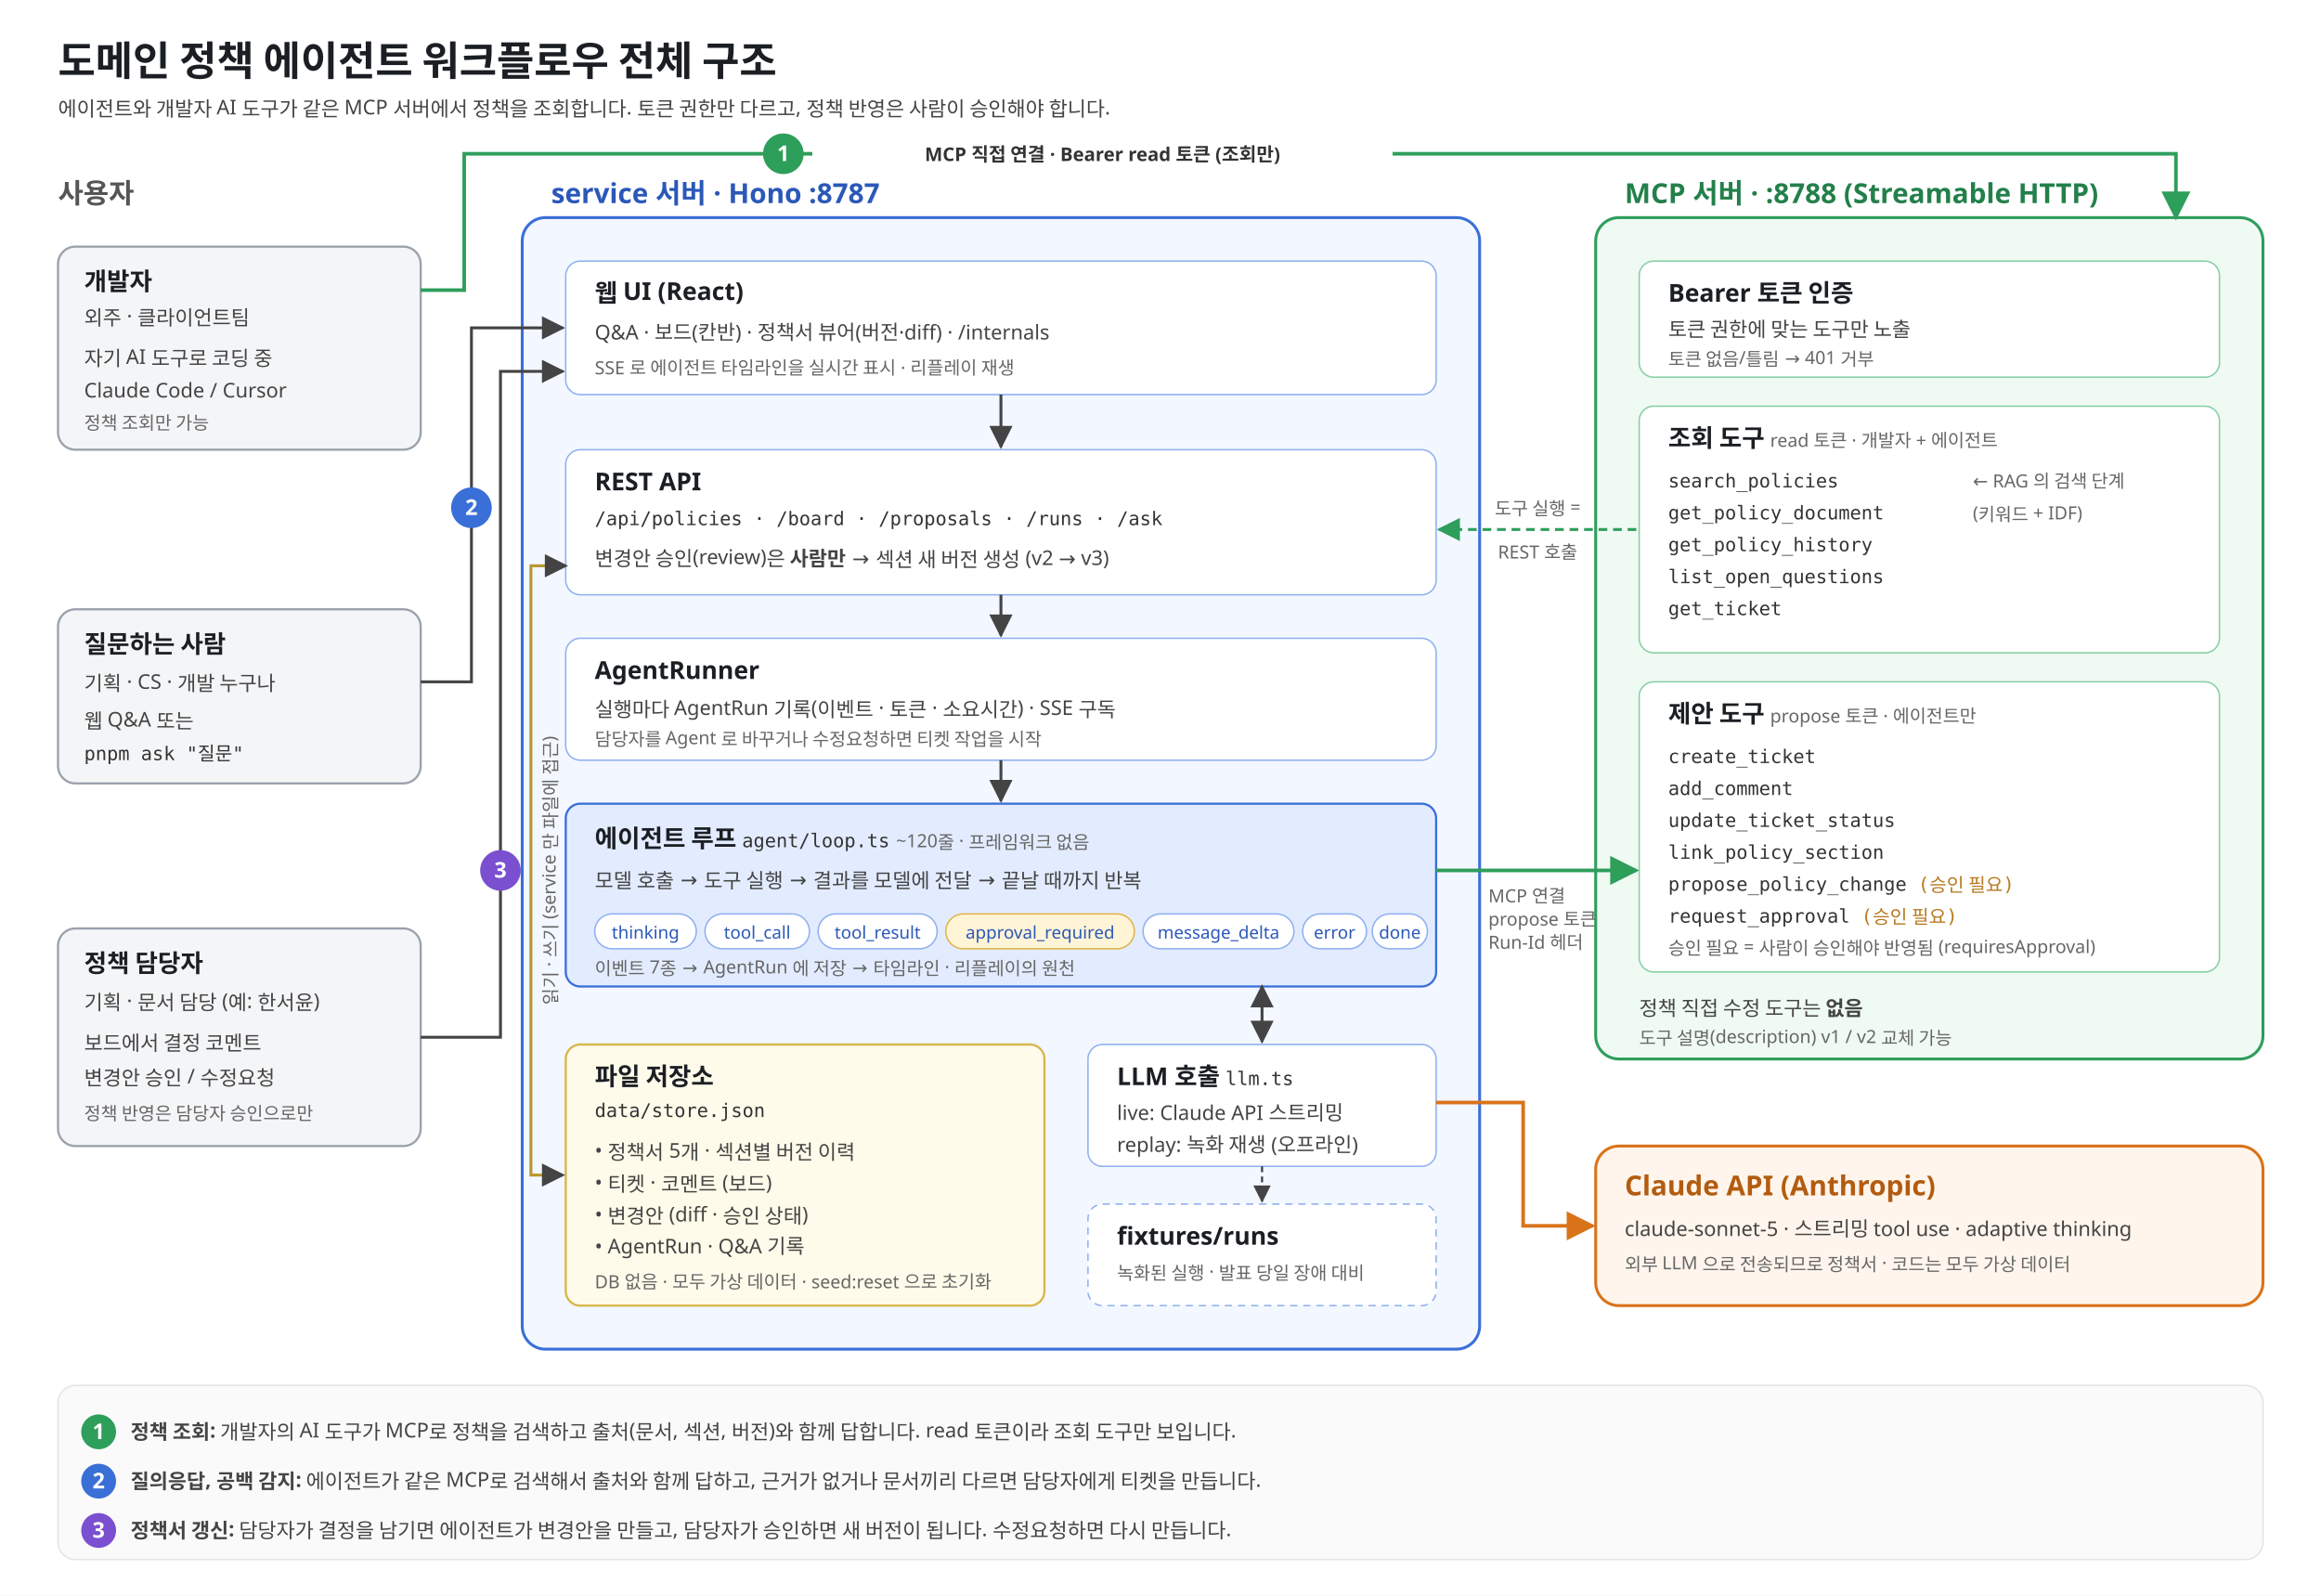
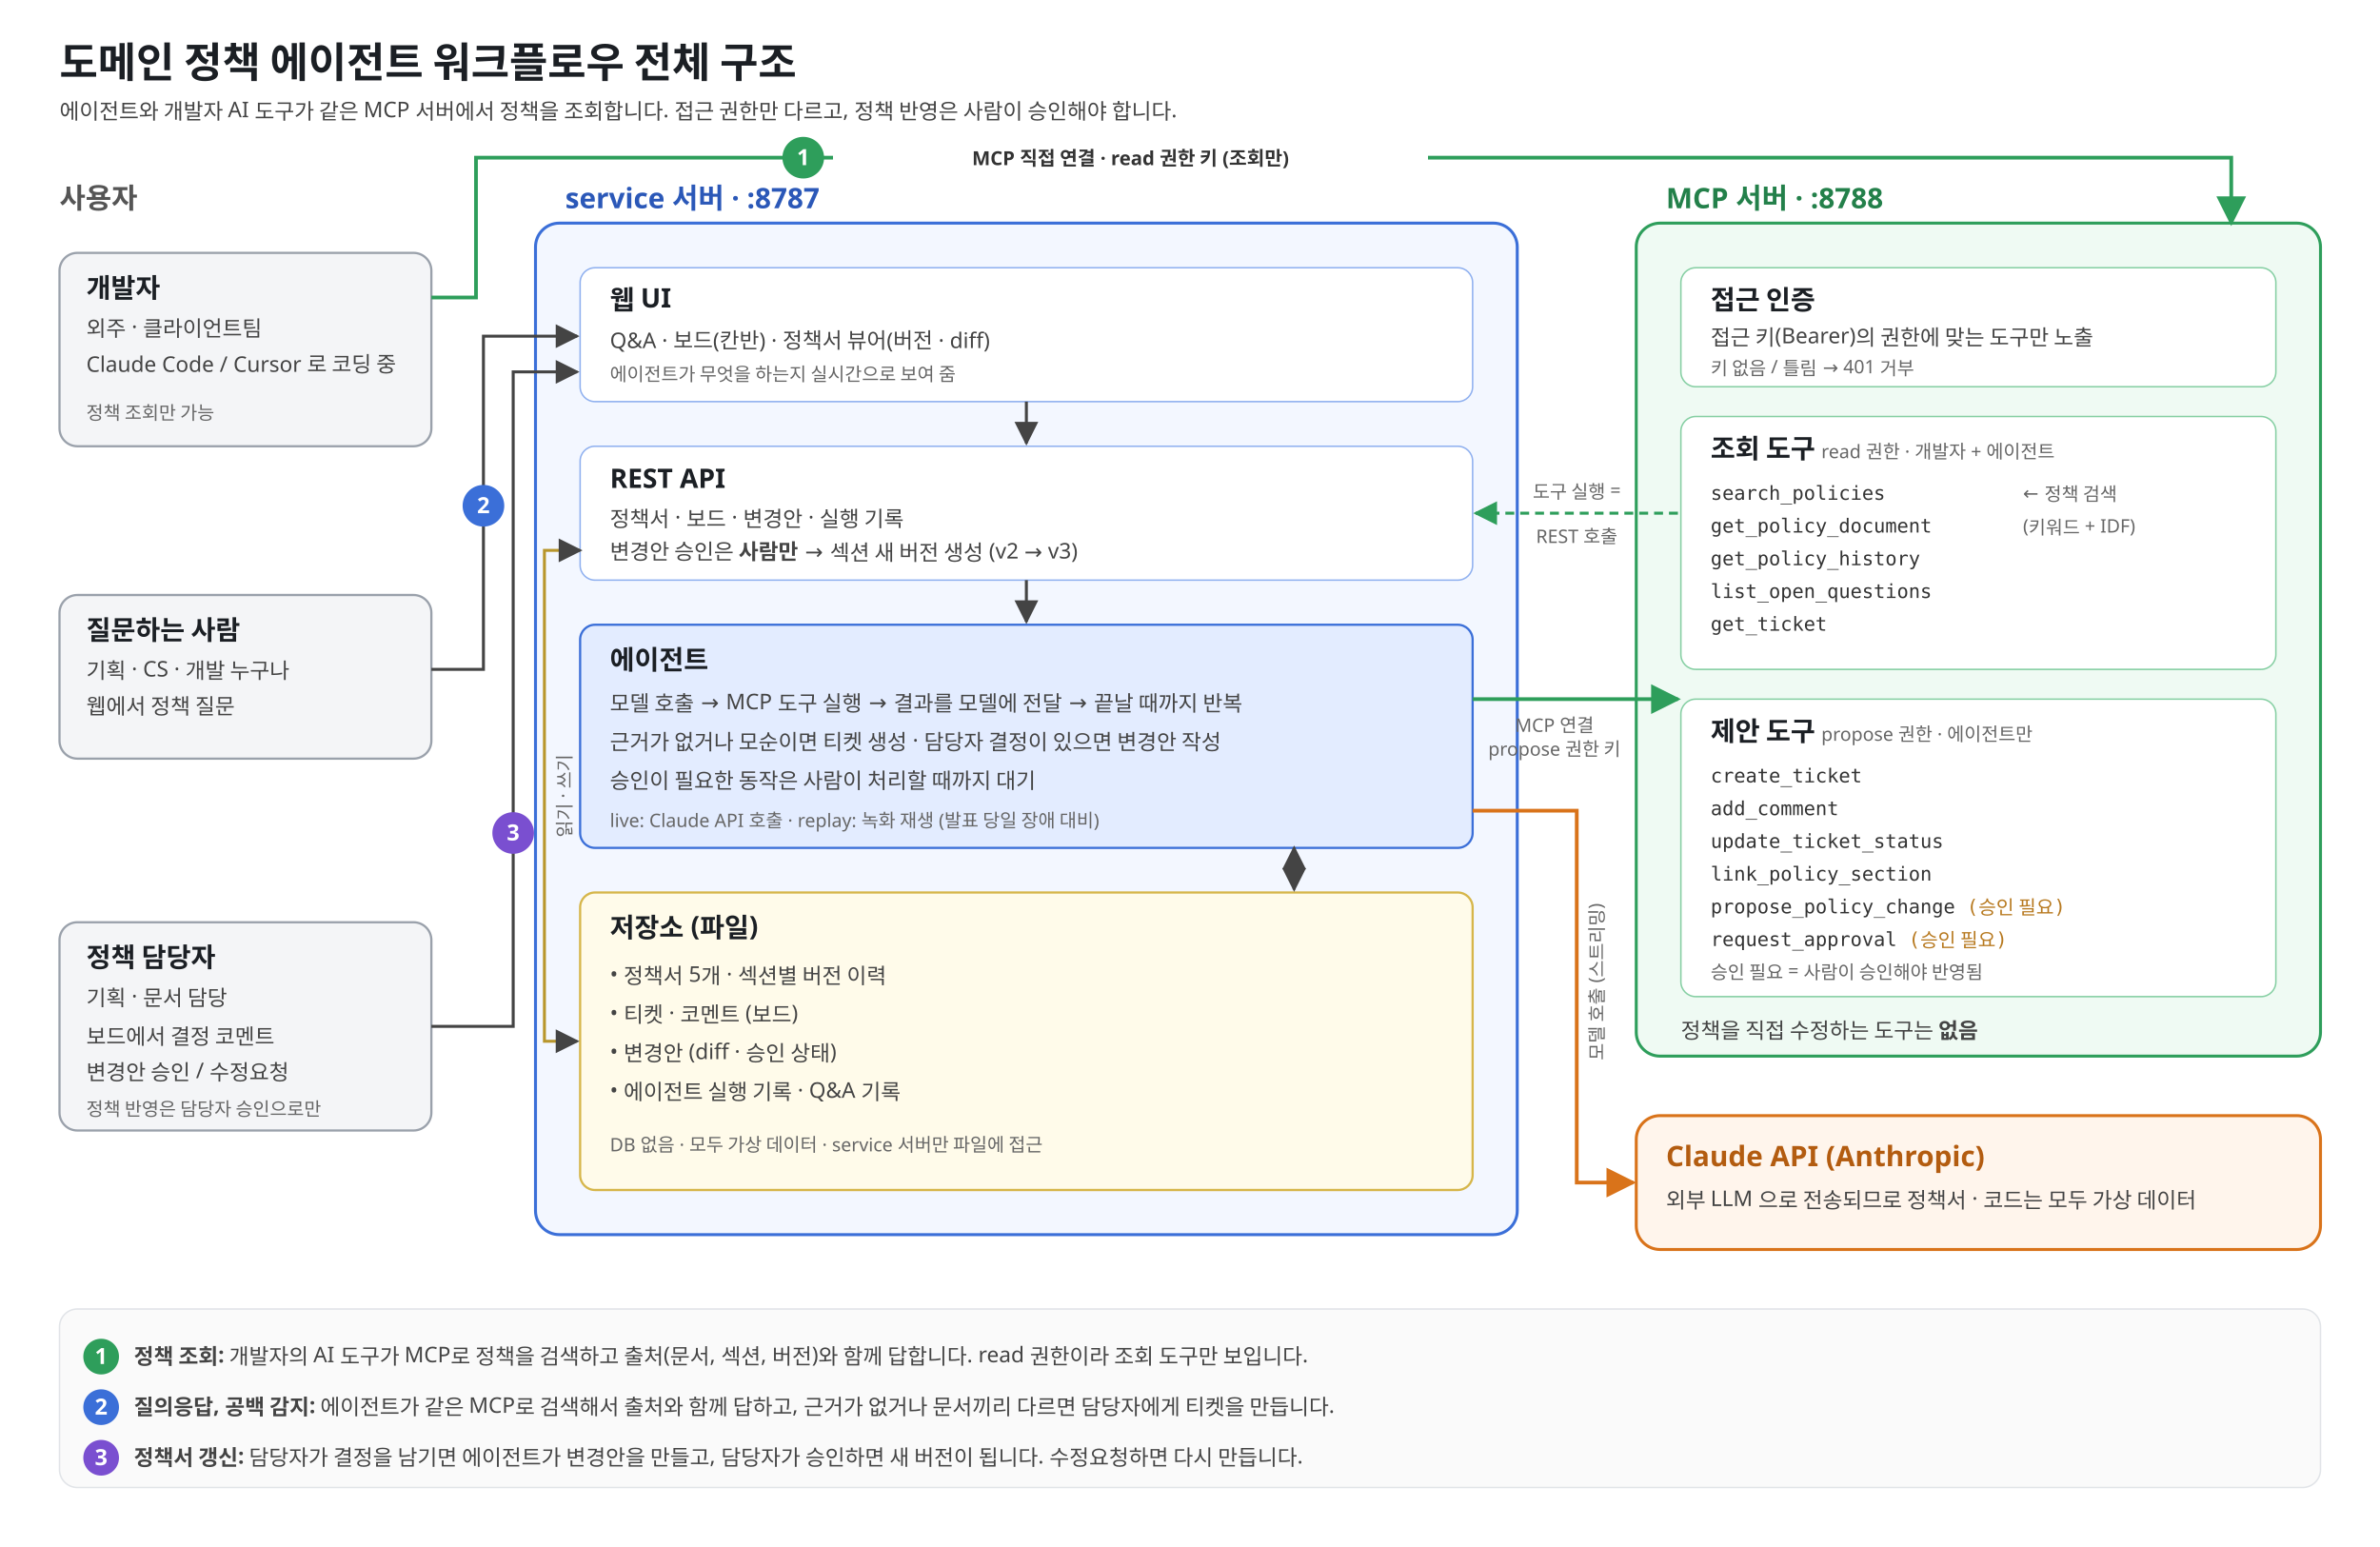
- <svg xmlns="http://www.w3.org/2000/svg" width="1600" height="1100" viewBox="0 0 1600 1100" font-family="Pretendard, 'Noto Sans KR', 'Apple SD Gothic Neo', 'Malgun Gothic', 'WenQuanYi Zen Hei', sans-serif">
+ <svg xmlns="http://www.w3.org/2000/svg" width="1600" height="1040" viewBox="0 0 1600 1040" font-family="Pretendard, 'Noto Sans KR', 'Apple SD Gothic Neo', 'Malgun Gothic', 'WenQuanYi Zen Hei', sans-serif">
  <defs>
    <marker id="arrow" viewBox="0 0 10 10" refX="9" refY="5" markerWidth="8" markerHeight="8" orient="auto-start-reverse">
      <path d="M0,0 L10,5 L0,10 z" fill="#444" />
    </marker>
    <marker id="arrowG" viewBox="0 0 10 10" refX="9" refY="5" markerWidth="8" markerHeight="8" orient="auto-start-reverse">
      <path d="M0,0 L10,5 L0,10 z" fill="#2e9e5b" />
    </marker>
    <marker id="arrowO" viewBox="0 0 10 10" refX="9" refY="5" markerWidth="8" markerHeight="8" orient="auto-start-reverse">
      <path d="M0,0 L10,5 L0,10 z" fill="#d9731a" />
    </marker>
    <style>
-       .t { font-size: 17px; font-weight: 700; fill: #1b1f24; }
-       .s { font-size: 14px; fill: #444; }
+       .t { font-size: 18px; font-weight: 700; fill: #1b1f24; }
+       .s { font-size: 14.5px; fill: #444; }
      .xs { font-size: 12.5px; fill: #666; }
      .mono { font-family: 'JetBrains Mono', Menlo, Consolas, monospace; font-size: 13px; fill: #333; }
      .hdr { font-size: 19px; font-weight: 800; }
      .badge { font-size: 15px; font-weight: 800; fill: #fff; }
      .edge { font-size: 13px; fill: #333; font-weight: 600; }
    </style>
  </defs>
-   <rect width="1600" height="1100" fill="#ffffff" />
+   <rect width="1600" height="1040" fill="#ffffff" />
  <text x="40" y="52" font-size="28" font-weight="800" fill="#1b1f24">도메인 정책 에이전트 워크플로우 전체 구조</text>
-   <text x="40" y="80" class="s">에이전트와 개발자 AI 도구가 같은 MCP 서버에서 정책을 조회합니다. 토큰 권한만 다르고, 정책 반영은 사람이 승인해야 합니다.</text>
+   <text x="40" y="80" class="s">에이전트와 개발자 AI 도구가 같은 MCP 서버에서 정책을 조회합니다. 접근 권한만 다르고, 정책 반영은 사람이 승인해야 합니다.</text>
  <text x="40" y="140" class="hdr" fill="#555">사용자</text>
-   <rect x="40" y="170" width="250" height="140" rx="12" fill="#f4f5f7" stroke="#9aa1ab" stroke-width="1.5" />
+   <rect x="40" y="170" width="250" height="130" rx="12" fill="#f4f5f7" stroke="#9aa1ab" stroke-width="1.5" />
  <text x="58" y="200" class="t">개발자</text>
-   <text x="58" y="224" class="s">외주 · 클라이언트팀</text>
-   <text x="58" y="252" class="s">자기 AI 도구로 코딩 중</text>
-   <text x="58" y="274" class="s">Claude Code / Cursor</text>
-   <text x="58" y="296" class="xs">정책 조회만 가능</text>
-   <rect x="40" y="420" width="250" height="120" rx="12" fill="#f4f5f7" stroke="#9aa1ab" stroke-width="1.5" />
-   <text x="58" y="450" class="t">질문하는 사람</text>
-   <text x="58" y="476" class="s">기획 · CS · 개발 누구나</text>
-   <text x="58" y="502" class="s">웹 Q&amp;A 또는</text>
-   <text x="58" y="524" class="mono">pnpm ask "질문"</text>
-   <rect x="40" y="640" width="250" height="150" rx="12" fill="#f4f5f7" stroke="#9aa1ab" stroke-width="1.5" />
-   <text x="58" y="670" class="t">정책 담당자</text>
-   <text x="58" y="696" class="s">기획 · 문서 담당 (예: 한서윤)</text>
-   <text x="58" y="724" class="s">보드에서 결정 코멘트</text>
-   <text x="58" y="748" class="s">변경안 승인 / 수정요청</text>
-   <text x="58" y="772" class="xs">정책 반영은 담당자 승인으로만</text>
-   <rect x="360" y="150" width="660" height="780" rx="16" fill="#f3f7ff" stroke="#3b6fd8" stroke-width="2" />
-   <text x="380" y="140" class="hdr" fill="#2b58b8">service 서버 · Hono :8787</text>
-   <rect x="390" y="180" width="600" height="92" rx="10" fill="#fff" stroke="#8fb0ef" />
-   <text x="410" y="208" class="t">웹 UI (React)</text>
-   <text x="410" y="234" class="s">Q&amp;A · 보드(칸반) · 정책서 뷰어(버전·diff) · /internals</text>
-   <text x="410" y="258" class="xs">SSE 로 에이전트 타임라인을 실시간 표시 · 리플레이 재생</text>
-   <rect x="390" y="310" width="600" height="100" rx="10" fill="#fff" stroke="#8fb0ef" />
-   <text x="410" y="338" class="t">REST API</text>
-   <text x="410" y="362" class="mono">/api/policies · /board · /proposals · /runs · /ask</text>
-   <text x="410" y="390" class="s">변경안 승인(review)은 <tspan font-weight="700">사람만</tspan> → 섹션 새 버전 생성 (v2 → v3)</text>
-   <rect x="390" y="440" width="600" height="84" rx="10" fill="#fff" stroke="#8fb0ef" />
-   <text x="410" y="468" class="t">AgentRunner</text>
-   <text x="410" y="494" class="s">실행마다 AgentRun 기록(이벤트 · 토큰 · 소요시간) · SSE 구독</text>
-   <text x="410" y="514" class="xs">담당자를 Agent 로 바꾸거나 수정요청하면 티켓 작업을 시작</text>
-   <rect x="390" y="554" width="600" height="126" rx="10" fill="#e3ecff" stroke="#3b6fd8" stroke-width="1.5" />
-   <text x="410" y="584" class="t">에이전트 루프  <tspan class="mono" font-weight="400">agent/loop.ts</tspan>
-     <tspan class="xs" font-weight="400">~120줄 · 프레임워크 없음</tspan>
-   </text>
-   <text x="410" y="612" class="s">모델 호출 → 도구 실행 → 결과를 모델에 전달 → 끝날 때까지 반복</text>
-   <g font-size="12" fill="#2b58b8">
-     <rect x="410" y="630" width="70" height="24" rx="12" fill="#fff" stroke="#8fb0ef" />
-     <text x="445" y="647" text-anchor="middle">thinking</text>
-     <rect x="486" y="630" width="72" height="24" rx="12" fill="#fff" stroke="#8fb0ef" />
-     <text x="522" y="647" text-anchor="middle">tool_call</text>
-     <rect x="564" y="630" width="82" height="24" rx="12" fill="#fff" stroke="#8fb0ef" />
-     <text x="605" y="647" text-anchor="middle">tool_result</text>
-     <rect x="652" y="630" width="130" height="24" rx="12" fill="#fff4d6" stroke="#e0b44a" />
-     <text x="717" y="647" text-anchor="middle">approval_required</text>
-     <rect x="788" y="630" width="104" height="24" rx="12" fill="#fff" stroke="#8fb0ef" />
-     <text x="840" y="647" text-anchor="middle">message_delta</text>
-     <rect x="898" y="630" width="44" height="24" rx="12" fill="#fff" stroke="#8fb0ef" />
-     <text x="920" y="647" text-anchor="middle">error</text>
-     <rect x="946" y="630" width="38" height="24" rx="12" fill="#fff" stroke="#8fb0ef" />
-     <text x="965" y="647" text-anchor="middle">done</text>
-   </g>
-   <text x="410" y="672" class="xs">이벤트 7종 → AgentRun 에 저장 → 타임라인 · 리플레이의 원천</text>
-   <rect x="390" y="720" width="330" height="180" rx="10" fill="#fffbea" stroke="#d6b64a" stroke-width="1.5" />
-   <text x="410" y="748" class="t">파일 저장소</text>
-   <text x="410" y="770" class="mono">data/store.json</text>
-   <text x="410" y="798" class="s">• 정책서 5개 · 섹션별 버전 이력</text>
-   <text x="410" y="820" class="s">• 티켓 · 코멘트 (보드)</text>
-   <text x="410" y="842" class="s">• 변경안 (diff · 승인 상태)</text>
-   <text x="410" y="864" class="s">• AgentRun · Q&amp;A 기록</text>
-   <text x="410" y="888" class="xs">DB 없음 · 모두 가상 데이터 · seed:reset 으로 초기화</text>
-   <rect x="750" y="720" width="240" height="84" rx="10" fill="#fff" stroke="#8fb0ef" />
-   <text x="770" y="748" class="t">LLM 호출 <tspan class="mono" font-weight="400">llm.ts</tspan>
-   </text>
-   <text x="770" y="772" class="s">live: Claude API 스트리밍</text>
-   <text x="770" y="794" class="s">replay: 녹화 재생 (오프라인)</text>
-   <rect x="750" y="830" width="240" height="70" rx="10" fill="#fff" stroke="#8fb0ef" stroke-dasharray="5 4" />
-   <text x="770" y="858" class="t">fixtures/runs</text>
-   <text x="770" y="882" class="xs">녹화된 실행 · 발표 당일 장애 대비</text>
-   <rect x="1100" y="150" width="460" height="580" rx="16" fill="#effaf3" stroke="#2e9e5b" stroke-width="2" />
-   <text x="1120" y="140" class="hdr" fill="#23804a">MCP 서버 · :8788 (Streamable HTTP)</text>
+   <text x="58" y="226" class="s">외주 · 클라이언트팀</text>
+   <text x="58" y="250" class="s">Claude Code / Cursor 로 코딩 중</text>
+   <text x="58" y="282" class="xs">정책 조회만 가능</text>
+   <rect x="40" y="400" width="250" height="110" rx="12" fill="#f4f5f7" stroke="#9aa1ab" stroke-width="1.5" />
+   <text x="58" y="430" class="t">질문하는 사람</text>
+   <text x="58" y="456" class="s">기획 · CS · 개발 누구나</text>
+   <text x="58" y="480" class="s">웹에서 정책 질문</text>
+   <rect x="40" y="620" width="250" height="140" rx="12" fill="#f4f5f7" stroke="#9aa1ab" stroke-width="1.5" />
+   <text x="58" y="650" class="t">정책 담당자</text>
+   <text x="58" y="676" class="s">기획 · 문서 담당</text>
+   <text x="58" y="702" class="s">보드에서 결정 코멘트</text>
+   <text x="58" y="726" class="s">변경안 승인 / 수정요청</text>
+   <text x="58" y="750" class="xs">정책 반영은 담당자 승인으로만</text>
+   <rect x="360" y="150" width="660" height="680" rx="16" fill="#f3f7ff" stroke="#3b6fd8" stroke-width="2" />
+   <text x="380" y="140" class="hdr" fill="#2b58b8">service 서버 · :8787</text>
+   <rect x="390" y="180" width="600" height="90" rx="10" fill="#fff" stroke="#8fb0ef" />
+   <text x="410" y="208" class="t">웹 UI</text>
+   <text x="410" y="234" class="s">Q&amp;A · 보드(칸반) · 정책서 뷰어(버전 · diff)</text>
+   <text x="410" y="256" class="xs">에이전트가 무엇을 하는지 실시간으로 보여 줌</text>
+   <rect x="390" y="300" width="600" height="90" rx="10" fill="#fff" stroke="#8fb0ef" />
+   <text x="410" y="328" class="t">REST API</text>
+   <text x="410" y="354" class="s">정책서 · 보드 · 변경안 · 실행 기록</text>
+   <text x="410" y="376" class="s">변경안 승인은 <tspan font-weight="700">사람만</tspan> → 섹션 새 버전 생성 (v2 → v3)</text>
+   <rect x="390" y="420" width="600" height="150" rx="10" fill="#e3ecff" stroke="#3b6fd8" stroke-width="1.5" />
+   <text x="410" y="450" class="t">에이전트</text>
+   <text x="410" y="478" class="s">모델 호출 → MCP 도구 실행 → 결과를 모델에 전달 → 끝날 때까지 반복</text>
+   <text x="410" y="504" class="s">근거가 없거나 모순이면 티켓 생성 · 담당자 결정이 있으면 변경안 작성</text>
+   <text x="410" y="530" class="s">승인이 필요한 동작은 사람이 처리할 때까지 대기</text>
+   <text x="410" y="556" class="xs">live: Claude API 호출 · replay: 녹화 재생 (발표 당일 장애 대비)</text>
+   <rect x="390" y="600" width="600" height="200" rx="10" fill="#fffbea" stroke="#d6b64a" stroke-width="1.5" />
+   <text x="410" y="630" class="t">저장소 (파일)</text>
+   <text x="410" y="660" class="s">• 정책서 5개 · 섹션별 버전 이력</text>
+   <text x="410" y="686" class="s">• 티켓 · 코멘트 (보드)</text>
+   <text x="410" y="712" class="s">• 변경안 (diff · 승인 상태)</text>
+   <text x="410" y="738" class="s">• 에이전트 실행 기록 · Q&amp;A 기록</text>
+   <text x="410" y="774" class="xs">DB 없음 · 모두 가상 데이터 · service 서버만 파일에 접근</text>
+   <rect x="1100" y="150" width="460" height="560" rx="16" fill="#effaf3" stroke="#2e9e5b" stroke-width="2" />
+   <text x="1120" y="140" class="hdr" fill="#23804a">MCP 서버 · :8788</text>
  <rect x="1130" y="180" width="400" height="80" rx="10" fill="#fff" stroke="#86cfa3" />
-   <text x="1150" y="208" class="t">Bearer 토큰 인증</text>
-   <text x="1150" y="232" class="s">토큰 권한에 맞는 도구만 노출</text>
-   <text x="1150" y="252" class="xs">토큰 없음/틀림 → 401 거부</text>
+   <text x="1150" y="208" class="t">접근 인증</text>
+   <text x="1150" y="232" class="s">접근 키(Bearer)의 권한에 맞는 도구만 노출</text>
+   <text x="1150" y="252" class="xs">키 없음 / 틀림 → 401 거부</text>
  <rect x="1130" y="280" width="400" height="170" rx="10" fill="#fff" stroke="#86cfa3" />
-   <text x="1150" y="308" class="t">조회 도구 <tspan class="xs" font-weight="400">read 토큰 · 개발자 + 에이전트</tspan>
+   <text x="1150" y="308" class="t">조회 도구 <tspan class="xs" font-weight="400">read 권한 · 개발자 + 에이전트</tspan>
  </text>
  <text x="1150" y="336" class="mono">search_policies</text>
  <text x="1150" y="358" class="mono">get_policy_document</text>
  <text x="1150" y="380" class="mono">get_policy_history</text>
  <text x="1150" y="402" class="mono">list_open_questions</text>
  <text x="1150" y="424" class="mono">get_ticket</text>
-   <text x="1360" y="336" class="xs">← RAG 의 검색 단계</text>
+   <text x="1360" y="336" class="xs">← 정책 검색</text>
  <text x="1360" y="358" class="xs">   (키워드 + IDF)</text>
  <rect x="1130" y="470" width="400" height="200" rx="10" fill="#fff" stroke="#86cfa3" />
-   <text x="1150" y="498" class="t">제안 도구 <tspan class="xs" font-weight="400">propose 토큰 · 에이전트만</tspan>
+   <text x="1150" y="498" class="t">제안 도구 <tspan class="xs" font-weight="400">propose 권한 · 에이전트만</tspan>
  </text>
  <text x="1150" y="526" class="mono">create_ticket</text>
  <text x="1150" y="548" class="mono">add_comment</text>
  <text x="1150" y="570" class="mono">update_ticket_status</text>
  <text x="1150" y="592" class="mono">link_policy_section</text>
  <text x="1150" y="614" class="mono">propose_policy_change <tspan fill="#b7791f">(승인 필요)</tspan>
  </text>
  <text x="1150" y="636" class="mono">request_approval <tspan fill="#b7791f">(승인 필요)</tspan>
  </text>
-   <text x="1150" y="658" class="xs">승인 필요 = 사람이 승인해야 반영됨 (requiresApproval)</text>
-   <text x="1130" y="700" class="s">정책 직접 수정 도구는 <tspan font-weight="700">없음</tspan>
+   <text x="1150" y="658" class="xs">승인 필요 = 사람이 승인해야 반영됨</text>
+   <text x="1130" y="698" class="s">정책을 직접 수정하는 도구는 <tspan font-weight="700">없음</tspan>
  </text>
-   <text x="1130" y="720" class="xs">도구 설명(description) v1 / v2 교체 가능</text>
-   <rect x="1100" y="790" width="460" height="110" rx="16" fill="#fff5ec" stroke="#d9731a" stroke-width="2" />
-   <text x="1120" y="824" class="hdr" fill="#b35c10">Claude API (Anthropic)</text>
-   <text x="1120" y="852" class="s">claude-sonnet-5 · 스트리밍 tool use · adaptive thinking</text>
-   <text x="1120" y="876" class="xs">외부 LLM 으로 전송되므로 정책서 · 코드는 모두 가상 데이터</text>
+   <rect x="1100" y="750" width="460" height="90" rx="16" fill="#fff5ec" stroke="#d9731a" stroke-width="2" />
+   <text x="1120" y="784" class="hdr" fill="#b35c10">Claude API (Anthropic)</text>
+   <text x="1120" y="812" class="s">외부 LLM 으로 전송되므로 정책서 · 코드는 모두 가상 데이터</text>
  <path d="M290,200 H320 V106 H1500 V150" fill="none" stroke="#2e9e5b" stroke-width="2.5" marker-end="url(#arrowG)" />
  <rect x="560" y="93" width="400" height="26" rx="6" fill="#fff" />
-   <text x="760" y="111" class="edge" text-anchor="middle" fill="#23804a">MCP 직접 연결 · Bearer read 토큰 (조회만)</text>
-   <path d="M290,470 H325 V226 H388" fill="none" stroke="#444" stroke-width="2" marker-end="url(#arrow)" />
-   <path d="M290,715 H345 V256 H388" fill="none" stroke="#444" stroke-width="2" marker-end="url(#arrow)" />
-   <line x1="690" y1="272" x2="690" y2="308" stroke="#444" stroke-width="2" marker-end="url(#arrow)" />
-   <line x1="690" y1="410" x2="690" y2="438" stroke="#444" stroke-width="2" marker-end="url(#arrow)" />
-   <line x1="690" y1="524" x2="690" y2="552" stroke="#444" stroke-width="2" marker-end="url(#arrow)" />
-   <line x1="870" y1="680" x2="870" y2="718" stroke="#444" stroke-width="2" marker-start="url(#arrow)" marker-end="url(#arrow)" />
-   <line x1="870" y1="804" x2="870" y2="828" stroke="#444" stroke-width="1.5" stroke-dasharray="4 3" marker-end="url(#arrow)" />
-   <path d="M390,390 H366 V810 H388" fill="none" stroke="#b8962c" stroke-width="2" marker-start="url(#arrow)" marker-end="url(#arrow)" />
-   <text x="384" y="600" class="xs" transform="rotate(-90 384 600)" text-anchor="middle" fill="#8a6d10">읽기 · 쓰기 (service 만 파일에 접근)</text>
-   <path d="M990,600 H1128" fill="none" stroke="#2e9e5b" stroke-width="2.5" marker-end="url(#arrowG)" />
-   <text x="1026" y="622" class="xs" fill="#23804a">MCP 연결</text>
-   <text x="1026" y="638" class="xs" fill="#23804a">propose 토큰</text>
-   <text x="1026" y="654" class="xs" fill="#23804a">Run-Id 헤더</text>
-   <path d="M1128,365 H992" fill="none" stroke="#2e9e5b" stroke-width="2" stroke-dasharray="6 4" marker-end="url(#arrowG)" />
-   <text x="1060" y="355" class="xs" text-anchor="middle" fill="#23804a">도구 실행 =</text>
-   <text x="1060" y="385" class="xs" text-anchor="middle" fill="#23804a">REST 호출</text>
-   <path d="M990,760 H1050 V845 H1098" fill="none" stroke="#d9731a" stroke-width="2.5" marker-end="url(#arrowO)" />
+   <text x="760" y="111" class="edge" text-anchor="middle" fill="#23804a">MCP 직접 연결 · read 권한 키 (조회만)</text>
+   <path d="M290,450 H325 V226 H388" fill="none" stroke="#444" stroke-width="2" marker-end="url(#arrow)" />
+   <path d="M290,690 H345 V250 H388" fill="none" stroke="#444" stroke-width="2" marker-end="url(#arrow)" />
+   <line x1="690" y1="270" x2="690" y2="298" stroke="#444" stroke-width="2" marker-end="url(#arrow)" />
+   <line x1="690" y1="390" x2="690" y2="418" stroke="#444" stroke-width="2" marker-end="url(#arrow)" />
+   <line x1="870" y1="570" x2="870" y2="598" stroke="#444" stroke-width="2" marker-start="url(#arrow)" marker-end="url(#arrow)" />
+   <path d="M390,370 H366 V700 H388" fill="none" stroke="#b8962c" stroke-width="2" marker-start="url(#arrow)" marker-end="url(#arrow)" />
+   <text x="384" y="535" class="xs" transform="rotate(-90 384 535)" text-anchor="middle" fill="#8a6d10">읽기 · 쓰기</text>
+   <path d="M990,470 H1128" fill="none" stroke="#2e9e5b" stroke-width="2.5" marker-end="url(#arrowG)" />
+   <text x="1045" y="492" class="xs" text-anchor="middle" fill="#23804a">MCP 연결</text>
+   <text x="1045" y="508" class="xs" text-anchor="middle" fill="#23804a">propose 권한 키</text>
+   <path d="M1128,345 H992" fill="none" stroke="#2e9e5b" stroke-width="2" stroke-dasharray="6 4" marker-end="url(#arrowG)" />
+   <text x="1060" y="335" class="xs" text-anchor="middle" fill="#23804a">도구 실행 =</text>
+   <text x="1060" y="365" class="xs" text-anchor="middle" fill="#23804a">REST 호출</text>
+   <path d="M990,545 H1060 V795 H1098" fill="none" stroke="#d9731a" stroke-width="2.5" marker-end="url(#arrowO)" />
+   <text x="1078" y="660" class="xs" transform="rotate(-90 1078 660)" text-anchor="middle" fill="#b35c10">모델 호출 (스트리밍)</text>
  <circle cx="540" cy="106" r="14" fill="#2e9e5b" />
  <text x="540" y="111" class="badge" text-anchor="middle">1</text>
-   <circle cx="325" cy="350" r="14" fill="#3b6fd8" />
-   <text x="325" y="355" class="badge" text-anchor="middle">2</text>
-   <circle cx="345" cy="600" r="14" fill="#7a4fd0" />
-   <text x="345" y="605" class="badge" text-anchor="middle">3</text>
-   <rect x="40" y="955" width="1520" height="120" rx="12" fill="#fafafa" stroke="#e1e4e8" />
-   <circle cx="68" cy="987" r="12" fill="#2e9e5b" />
-   <text x="68" y="992" class="badge" font-size="13" text-anchor="middle">1</text>
-   <text x="90" y="992" class="s">
-     <tspan font-weight="700">정책 조회:</tspan> 개발자의 AI 도구가 MCP로 정책을 검색하고 출처(문서, 섹션, 버전)와 함께 답합니다. read 토큰이라 조회 도구만 보입니다.</text>
-   <circle cx="68" cy="1021" r="12" fill="#3b6fd8" />
-   <text x="68" y="1026" class="badge" font-size="13" text-anchor="middle">2</text>
-   <text x="90" y="1026" class="s">
+   <circle cx="325" cy="340" r="14" fill="#3b6fd8" />
+   <text x="325" y="345" class="badge" text-anchor="middle">2</text>
+   <circle cx="345" cy="560" r="14" fill="#7a4fd0" />
+   <text x="345" y="565" class="badge" text-anchor="middle">3</text>
+   <rect x="40" y="880" width="1520" height="120" rx="12" fill="#fafafa" stroke="#e1e4e8" />
+   <circle cx="68" cy="912" r="12" fill="#2e9e5b" />
+   <text x="68" y="917" class="badge" font-size="13" text-anchor="middle">1</text>
+   <text x="90" y="917" class="s">
+     <tspan font-weight="700">정책 조회:</tspan> 개발자의 AI 도구가 MCP로 정책을 검색하고 출처(문서, 섹션, 버전)와 함께 답합니다. read 권한이라 조회 도구만 보입니다.</text>
+   <circle cx="68" cy="946" r="12" fill="#3b6fd8" />
+   <text x="68" y="951" class="badge" font-size="13" text-anchor="middle">2</text>
+   <text x="90" y="951" class="s">
    <tspan font-weight="700">질의응답, 공백 감지:</tspan> 에이전트가 같은 MCP로 검색해서 출처와 함께 답하고, 근거가 없거나 문서끼리 다르면 담당자에게 티켓을 만듭니다.</text>
-   <circle cx="68" cy="1055" r="12" fill="#7a4fd0" />
-   <text x="68" y="1060" class="badge" font-size="13" text-anchor="middle">3</text>
-   <text x="90" y="1060" class="s">
+   <circle cx="68" cy="980" r="12" fill="#7a4fd0" />
+   <text x="68" y="985" class="badge" font-size="13" text-anchor="middle">3</text>
+   <text x="90" y="985" class="s">
    <tspan font-weight="700">정책서 갱신:</tspan> 담당자가 결정을 남기면 에이전트가 변경안을 만들고, 담당자가 승인하면 새 버전이 됩니다. 수정요청하면 다시 만듭니다.</text>
</svg>
